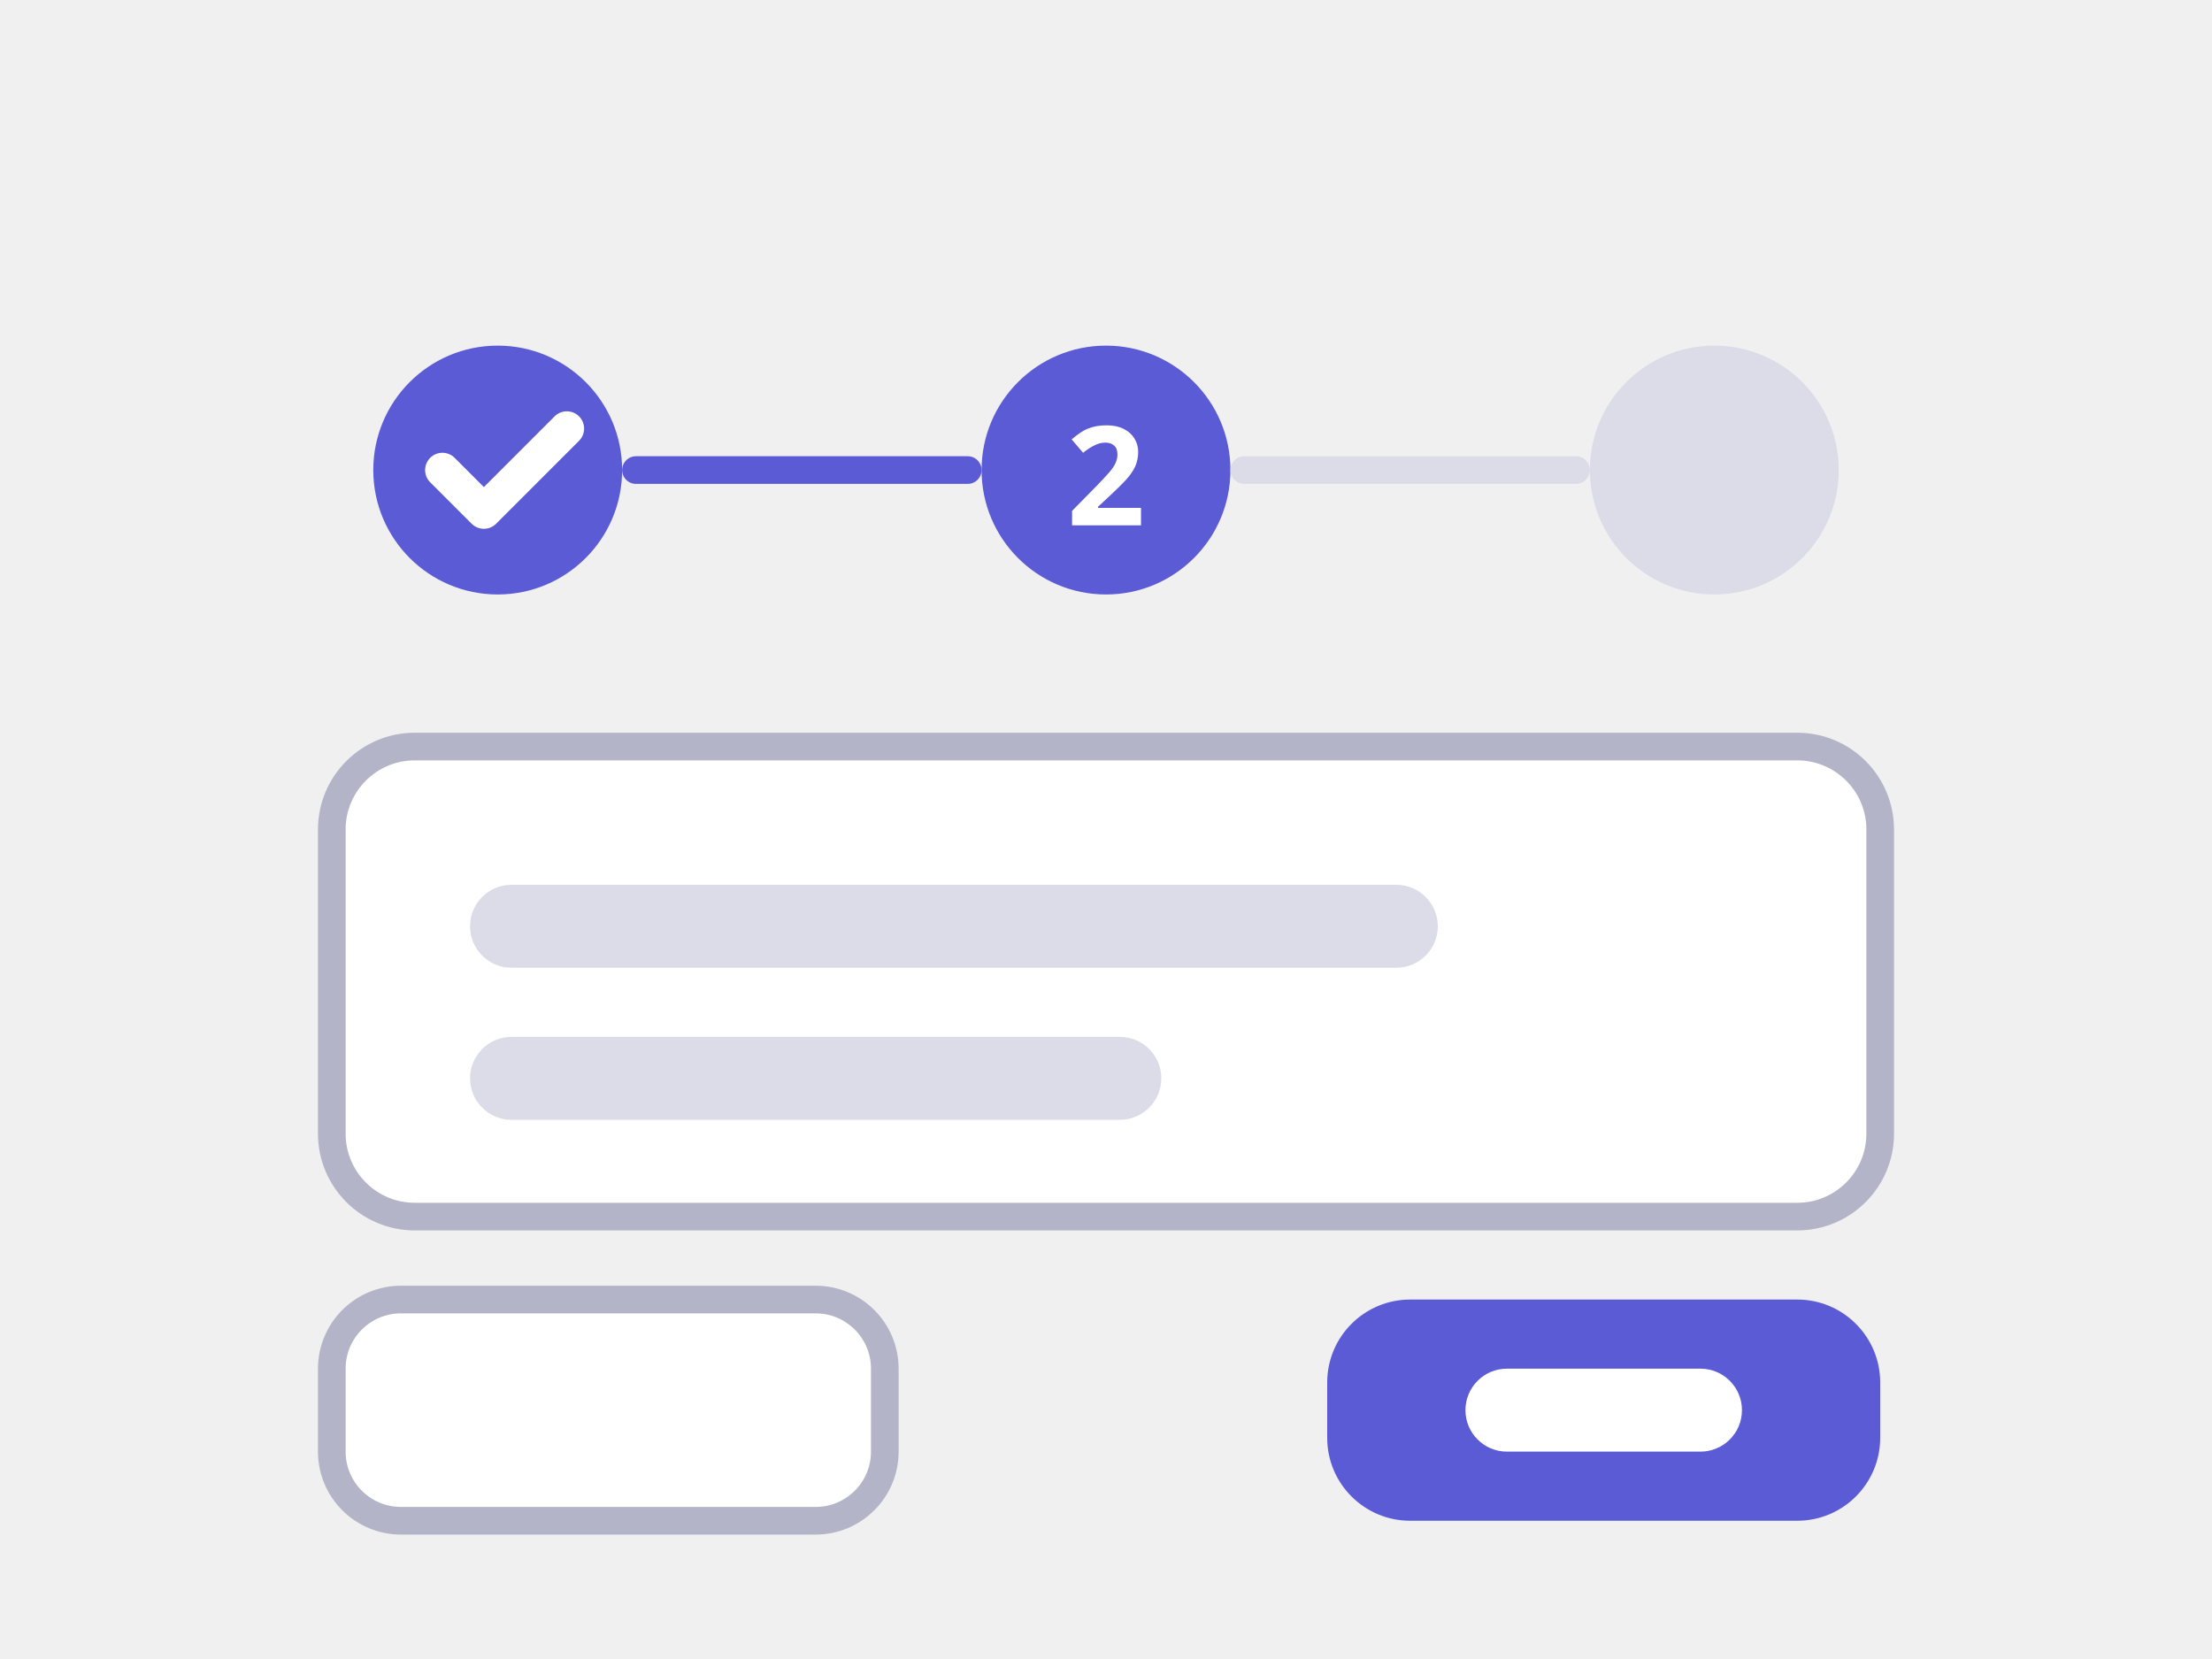
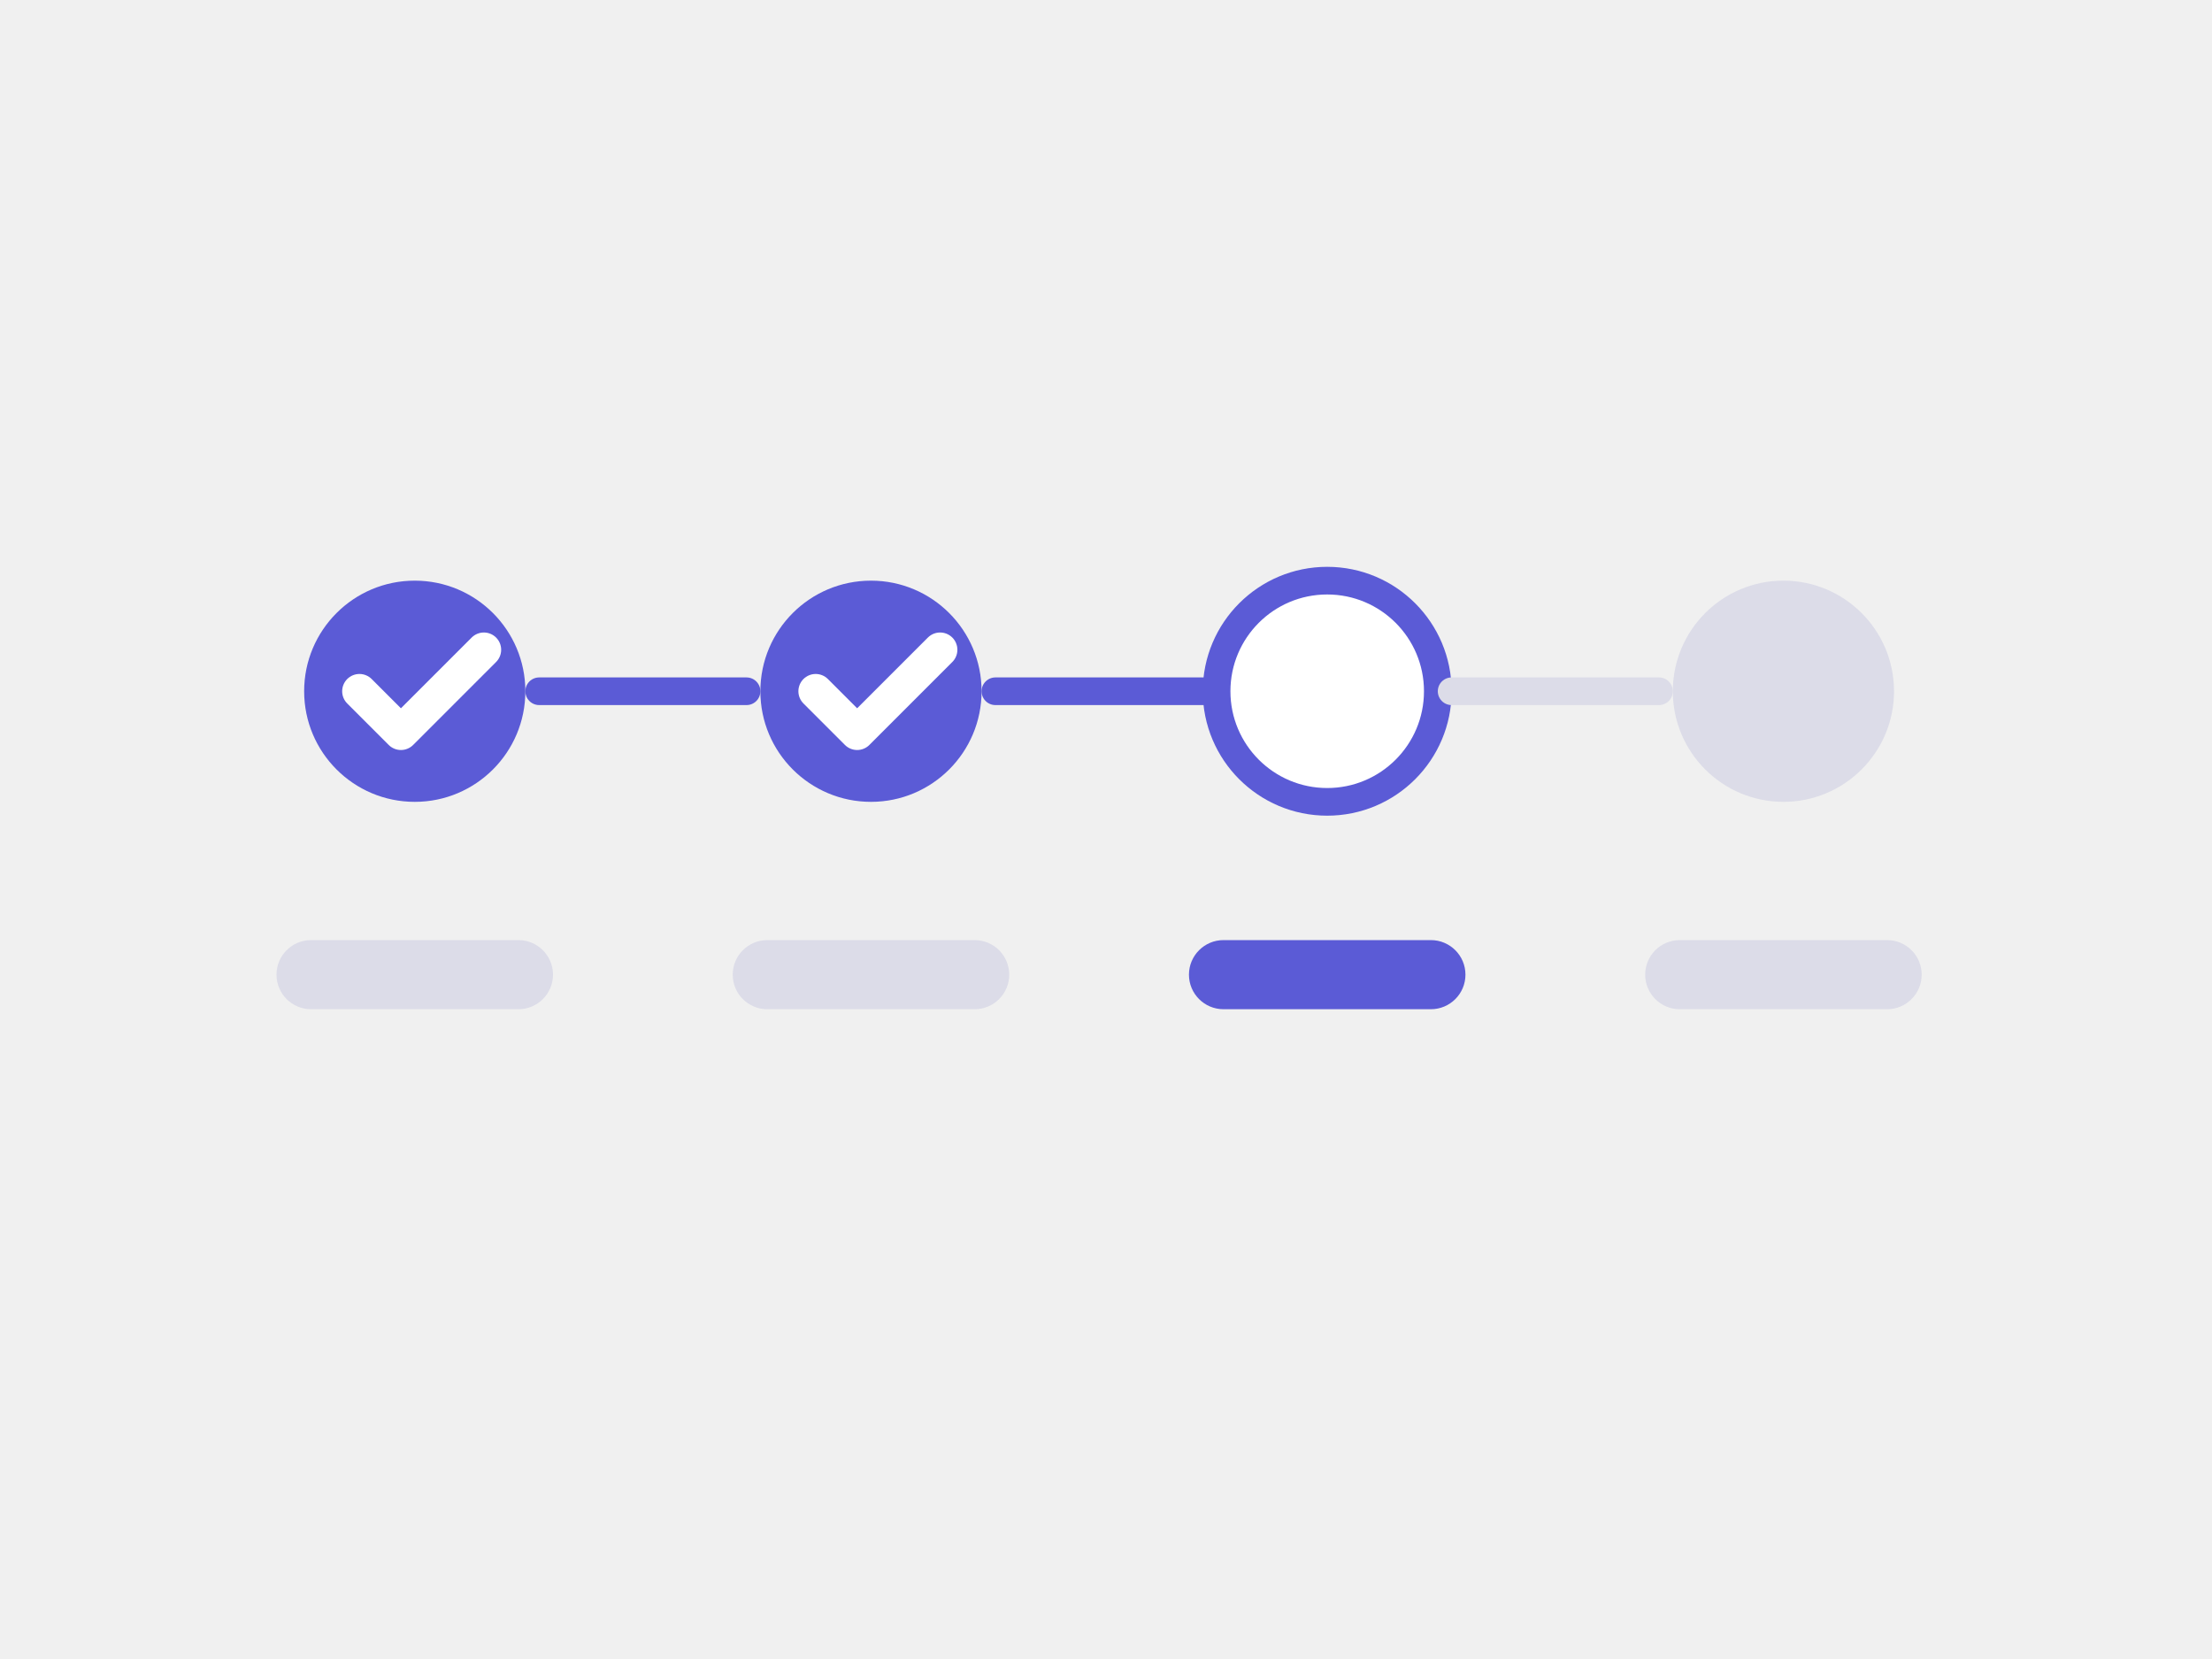
<svg xmlns="http://www.w3.org/2000/svg" viewBox="0 0 160 120" width="160" height="120">
-   <circle cx="36" cy="34" r="9" fill="#5b5bd6" />
-   <path d="M32 34 l3 3 l6 -6" fill="none" stroke="#ffffff" stroke-width="2.5" stroke-linecap="round" stroke-linejoin="round" />
-   <line x1="46" y1="34" x2="70" y2="34" stroke="#5b5bd6" stroke-width="2" stroke-linecap="round" />
-   <circle cx="80" cy="34" r="9" fill="#5b5bd6" />
-   <line x1="90" y1="34" x2="114" y2="34" stroke="#dcdce8" stroke-width="2" stroke-linecap="round" />
-   <circle cx="124" cy="34" r="9" fill="#dcdce8" />
-   <text x="80" y="38" font-size="10" font-weight="600" fill="#ffffff" text-anchor="middle" font-family="sans-serif">2</text>
-   <rect x="24" y="54" width="112" height="34" rx="6" fill="#ffffff" stroke="#b4b4c8" stroke-width="2" />
-   <rect x="34" y="64" width="70" height="6" rx="3" fill="#dcdce8" />
-   <rect x="34" y="75" width="50" height="6" rx="3" fill="#dcdce8" />
-   <rect x="24" y="94" width="40" height="16" rx="5" fill="#ffffff" stroke="#b4b4c8" stroke-width="2" />
-   <rect x="96" y="94" width="40" height="16" rx="6" fill="#5b5bd6" />
-   <rect x="106" y="99" width="20" height="6" rx="3" fill="#ffffff" />
+   <circle cx="30" cy="50" r="8" fill="#5b5bd6" />
+   <line x1="39" y1="50" x2="54" y2="50" stroke="#5b5bd6" stroke-width="2" stroke-linecap="round" />
+   <rect x="20" y="68" width="20" height="5" rx="2.5" fill="#dcdce8" />
+   <circle cx="63" cy="50" r="8" fill="#5b5bd6" />
+   <line x1="72" y1="50" x2="87" y2="50" stroke="#5b5bd6" stroke-width="2" stroke-linecap="round" />
+   <rect x="53" y="68" width="20" height="5" rx="2.5" fill="#dcdce8" />
+   <circle cx="96" cy="50" r="8" fill="#ffffff" />
+   <circle cx="96" cy="50" r="8" fill="#ffffff" stroke="#5b5bd6" stroke-width="2" />
+   <line x1="105" y1="50" x2="120" y2="50" stroke="#dcdce8" stroke-width="2" stroke-linecap="round" />
+   <rect x="86" y="68" width="20" height="5" rx="2.5" fill="#5b5bd6" />
+   <circle cx="129" cy="50" r="8" fill="#dcdce8" />
+   <rect x="119" y="68" width="20" height="5" rx="2.5" fill="#dcdce8" />
+   <path d="M26 50 l3 3 l6 -6" fill="none" stroke="#ffffff" stroke-width="2.5" stroke-linecap="round" stroke-linejoin="round" />
+   <path d="M59 50 l3 3 l6 -6" fill="none" stroke="#ffffff" stroke-width="2.5" stroke-linecap="round" stroke-linejoin="round" />
</svg>
